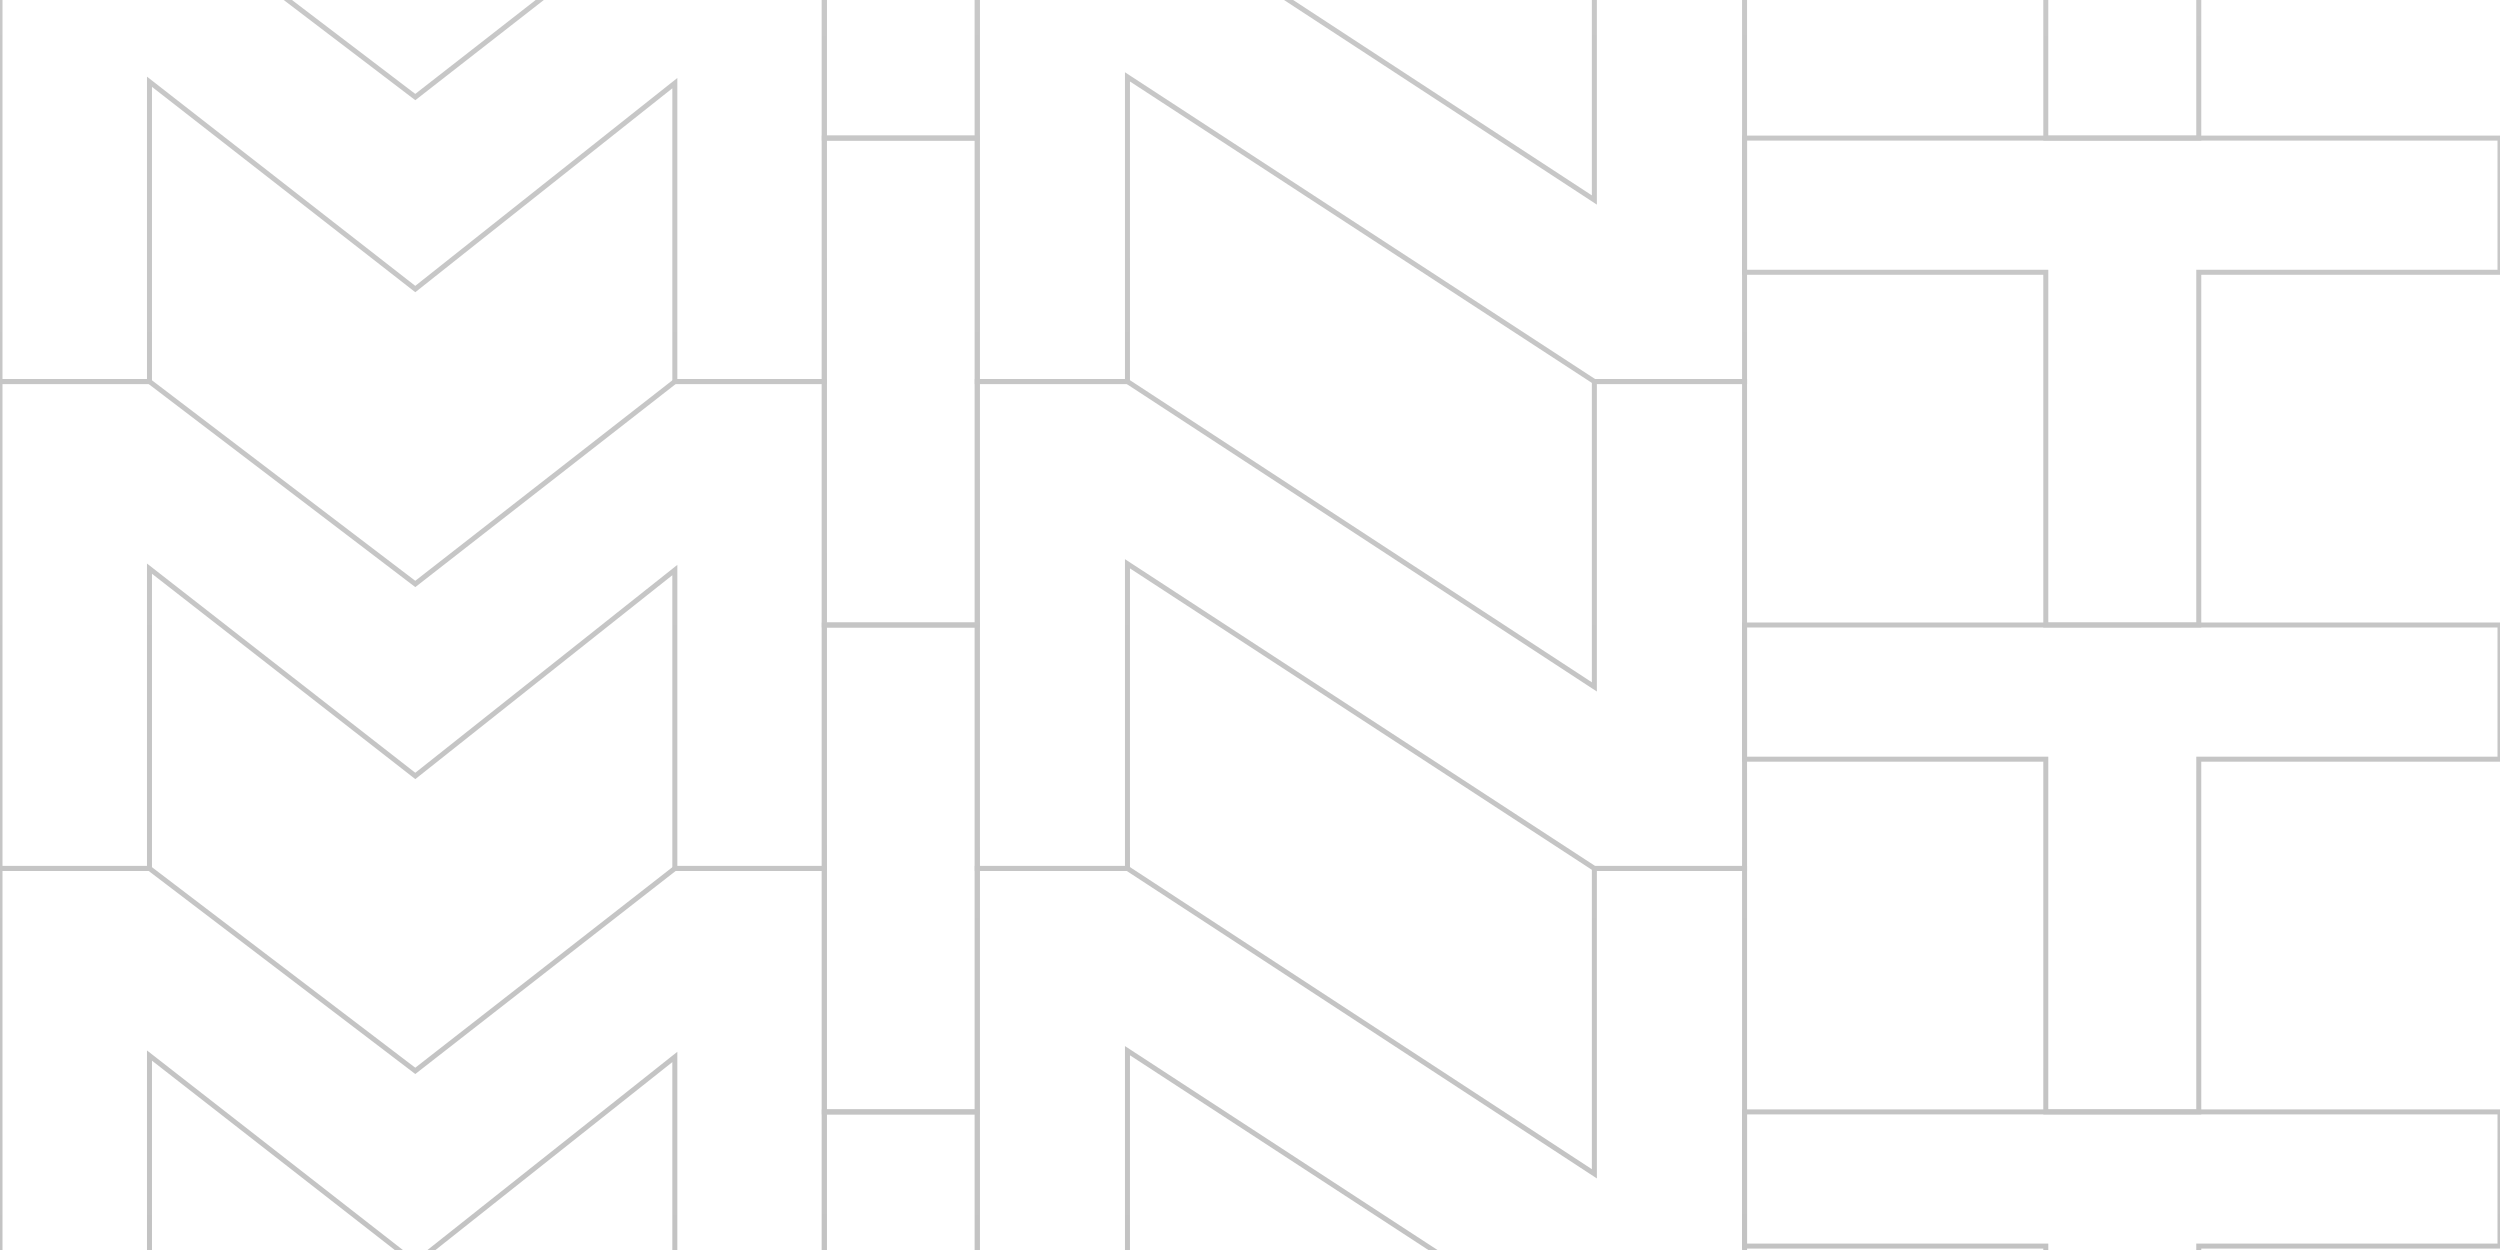
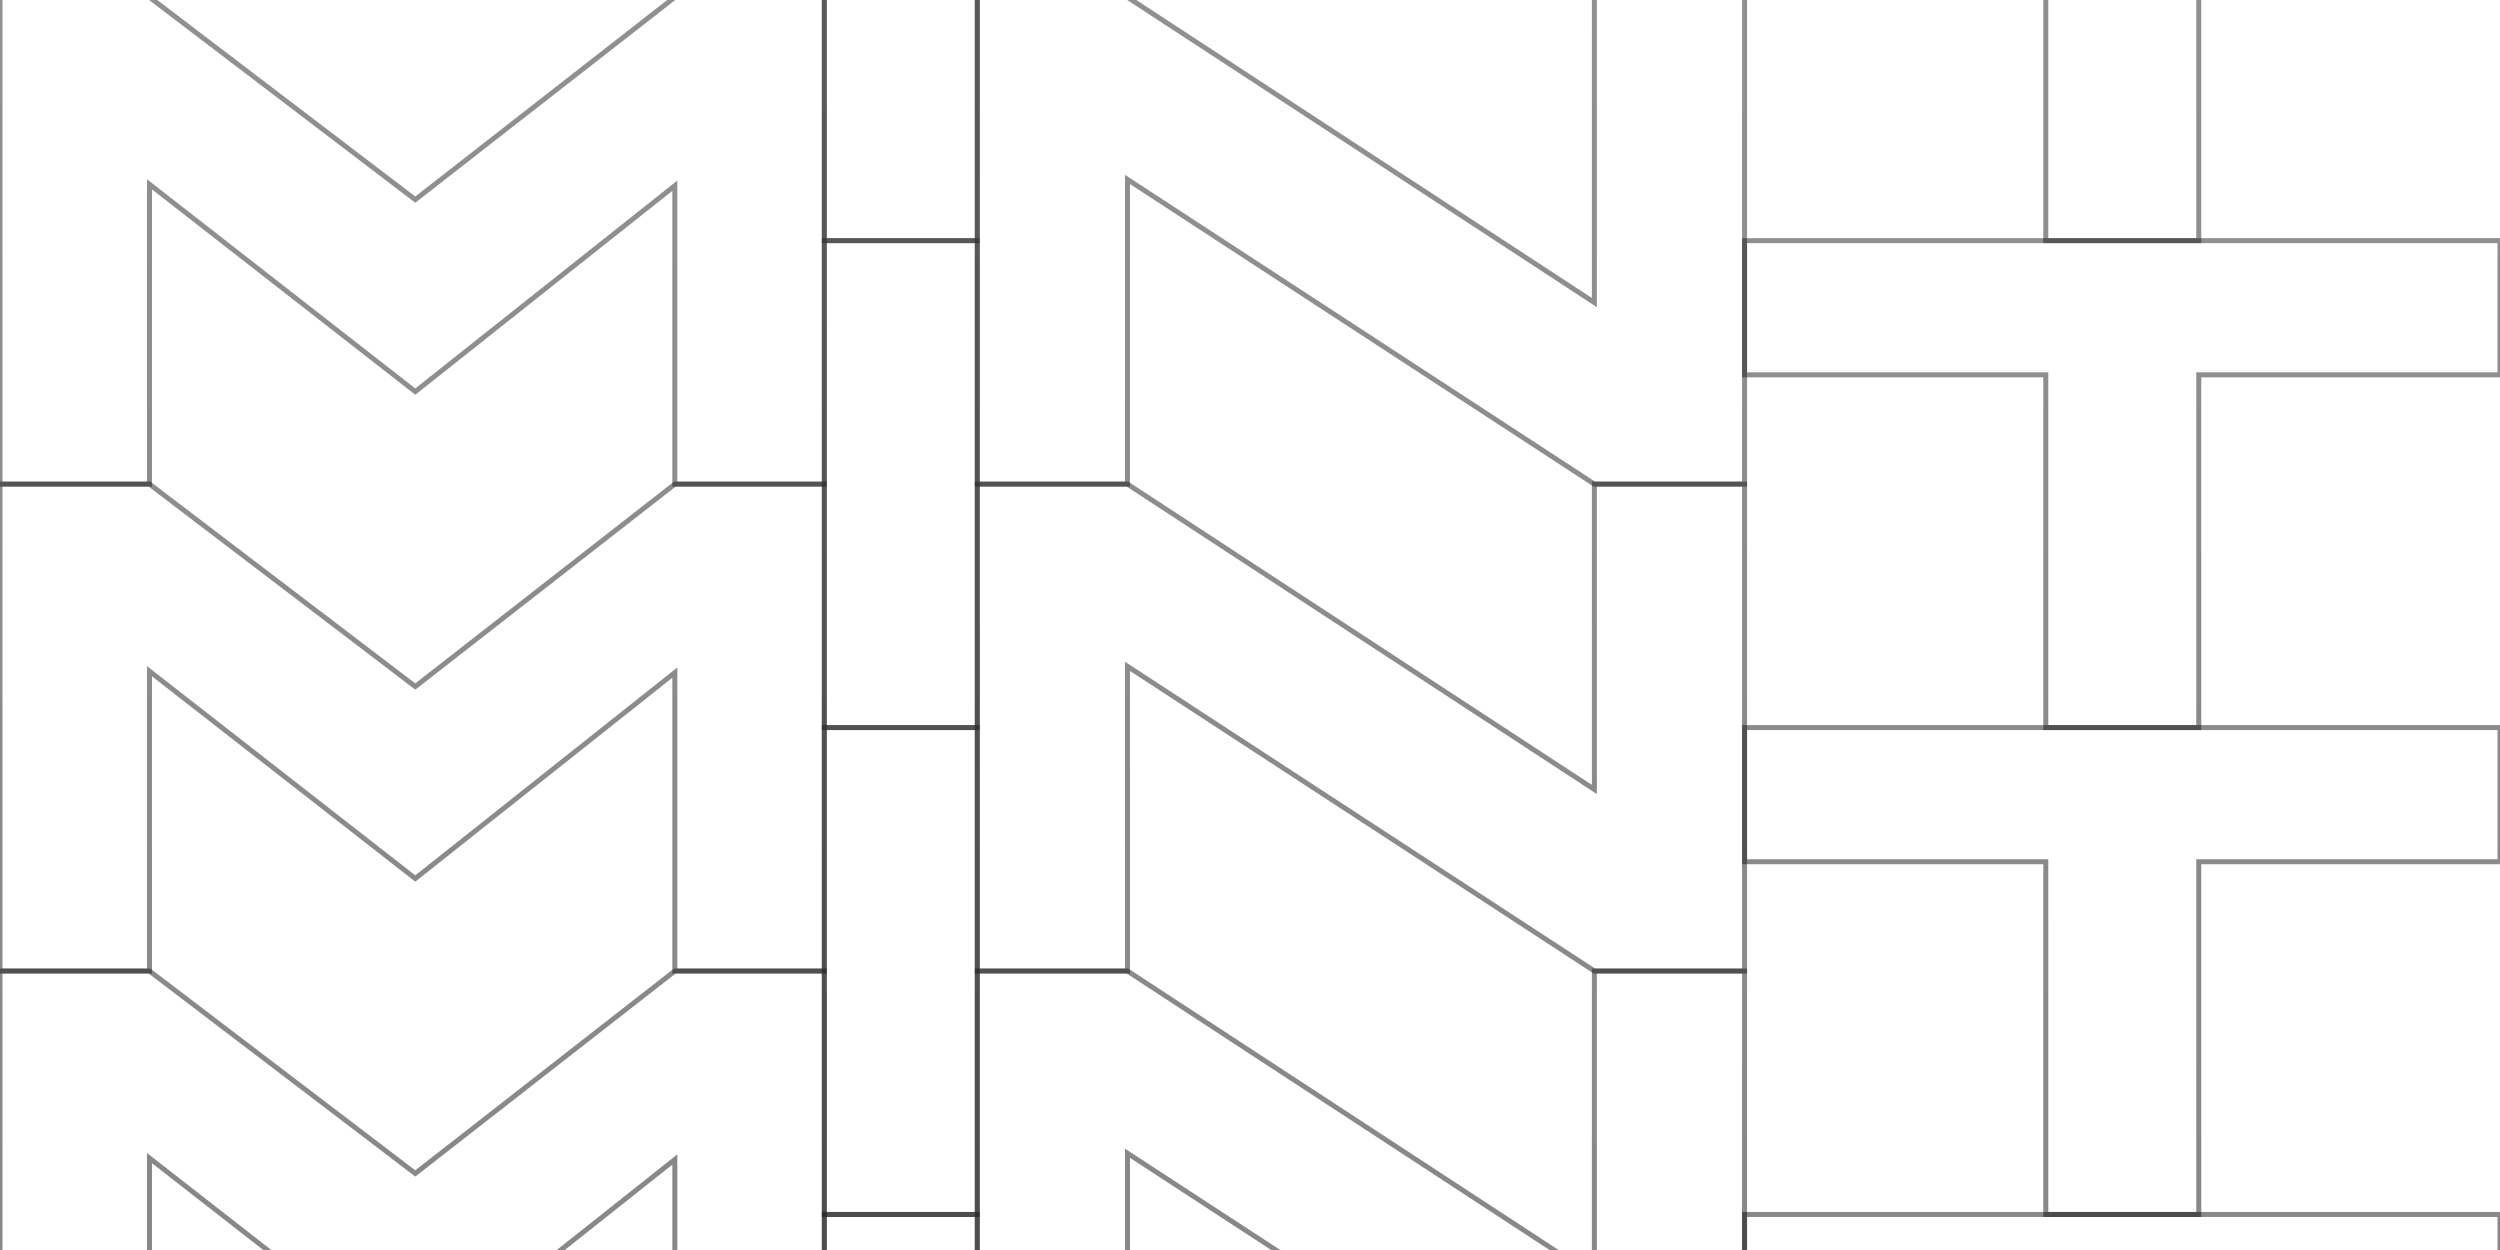
<svg xmlns="http://www.w3.org/2000/svg" width="100%" height="100%" viewBox="0 0 2000 1000" version="1.1" xml:space="preserve" style="fill-rule:evenodd;clip-rule:evenodd;stroke-miterlimit:3;">
-   <g opacity="0.25">
-     <g transform="matrix(2.80023,0,0,2.80023,36.5424,-25.1532)">
+   <g transform="matrix(2.80023,0,0,2.80023,36.5424,56.8923)">
+     <g opacity="0.5">
      <path d="M179.743,-21.116L105.595,36.711L29.658,-21.116L-13.05,-21.116L-13.05,117.988L29.658,117.988L29.658,32.34L105.595,91.558L179.743,32.737L179.743,117.988L222.451,117.988L222.451,-21.116L179.743,-21.116Z" style="fill:none;fill-rule:nonzero;stroke:url(#_Linear1);stroke-width:1.43px;" />
    </g>
-     <g transform="matrix(2.80023,0,0,2.80023,36.5424,364.37)">
+   </g>
+   <g transform="matrix(2.80023,0,0,2.80023,36.5424,446.415)">
+     <g opacity="0.5">
      <path d="M179.743,-21.116L105.595,36.711L29.658,-21.116L-13.05,-21.116L-13.05,117.988L29.658,117.988L29.658,32.34L105.595,91.558L179.743,32.737L179.743,117.988L222.451,117.988L222.451,-21.116L179.743,-21.116Z" style="fill:none;fill-rule:nonzero;stroke:url(#_Linear2);stroke-width:1.43px;" />
    </g>
-     <g transform="matrix(2.80023,0,0,2.80023,36.5424,753.892)">
+   </g>
+   <g transform="matrix(2.80023,0,0,2.80023,36.5424,835.938)">
+     <g opacity="0.5">
      <path d="M179.743,-21.116L105.595,36.711L29.658,-21.116L-13.05,-21.116L-13.05,117.988L29.658,117.988L29.658,32.34L105.595,91.558L179.743,32.737L179.743,117.988L222.451,117.988L222.451,-21.116L179.743,-21.116Z" style="fill:none;fill-rule:nonzero;stroke:url(#_Linear3);stroke-width:1.43px;" />
    </g>
-     <g transform="matrix(2.80023,0,0,2.80023,695.997,-219.915)">
+   </g>
+   <g transform="matrix(2.80023,0,0,2.80023,695.997,-137.869)">
+     <g opacity="0.5">
      <rect x="-13.05" y="-21.116" width="43.701" height="139.104" style="fill:none;fill-rule:nonzero;stroke:url(#_Linear4);stroke-width:1.43px;" />
    </g>
-     <g transform="matrix(2.80023,0,0,2.80023,695.997,169.608)">
+   </g>
+   <g transform="matrix(2.80023,0,0,2.80023,695.997,251.654)">
+     <g opacity="0.5">
      <rect x="-13.05" y="-21.116" width="43.701" height="139.104" style="fill:none;fill-rule:nonzero;stroke:url(#_Linear5);stroke-width:1.43px;" />
    </g>
-     <g transform="matrix(2.80023,0,0,2.80023,695.997,559.131)">
+   </g>
+   <g transform="matrix(2.80023,0,0,2.80023,695.997,641.176)">
+     <g opacity="0.5">
      <rect x="-13.05" y="-21.116" width="43.701" height="139.104" style="fill:none;fill-rule:nonzero;stroke:url(#_Linear6);stroke-width:1.43px;" />
    </g>
-     <g transform="matrix(2.80023,0,0,2.80023,695.997,948.654)">
+   </g>
+   <g transform="matrix(2.80023,0,0,2.80023,695.997,1030.7)">
+     <g opacity="0.5">
      <rect x="-13.05" y="-21.116" width="43.701" height="139.104" style="fill:none;fill-rule:nonzero;stroke:url(#_Linear7);stroke-width:1.43px;" />
    </g>
-     <g transform="matrix(2.80023,0,0,2.80023,818.371,-25.1532)">
+   </g>
+   <g transform="matrix(2.80023,0,0,2.80023,818.371,56.8923)">
+     <g opacity="0.5">
      <path d="M163.246,-21.116L163.246,66.122L29.857,-21.116L-13.05,-21.116L-13.05,117.988L29.857,117.988L29.857,30.949L163.246,117.988L206.153,117.988L206.153,-21.116L163.246,-21.116Z" style="fill:none;fill-rule:nonzero;stroke:url(#_Linear8);stroke-width:1.43px;" />
    </g>
-     <g transform="matrix(2.80023,0,0,2.80023,818.371,364.37)">
+   </g>
+   <g transform="matrix(2.80023,0,0,2.80023,818.371,446.415)">
+     <g opacity="0.5">
      <path d="M163.246,-21.116L163.246,66.122L29.857,-21.116L-13.05,-21.116L-13.05,117.988L29.857,117.988L29.857,30.949L163.246,117.988L206.153,117.988L206.153,-21.116L163.246,-21.116Z" style="fill:none;fill-rule:nonzero;stroke:url(#_Linear9);stroke-width:1.43px;" />
    </g>
-     <g transform="matrix(2.80023,0,0,2.80023,818.371,753.892)">
+   </g>
+   <g transform="matrix(2.80023,0,0,2.80023,818.371,835.938)">
+     <g opacity="0.5">
      <path d="M163.246,-21.116L163.246,66.122L29.857,-21.116L-13.05,-21.116L-13.05,117.988L29.857,117.988L29.857,30.949L163.246,117.988L206.153,117.988L206.153,-21.116L163.246,-21.116Z" style="fill:none;fill-rule:nonzero;stroke:url(#_Linear10);stroke-width:1.43px;" />
    </g>
-     <g transform="matrix(2.80023,0,0,2.80023,1432.19,-219.915)">
+   </g>
+   <g transform="matrix(2.80023,0,0,2.80023,1432.19,-137.869)">
+     <g opacity="0.5">
      <path d="M202.774,-21.116L-13.05,-21.116L-13.05,17.218L73.011,17.218L73.011,117.988L116.713,117.988L116.713,17.218L202.774,17.218L202.774,-21.116Z" style="fill:none;fill-rule:nonzero;stroke:url(#_Linear11);stroke-width:1.43px;" />
    </g>
-     <g transform="matrix(2.80023,0,0,2.80023,1432.19,169.608)">
+   </g>
+   <g transform="matrix(2.80023,0,0,2.80023,1432.19,251.654)">
+     <g opacity="0.5">
      <path d="M202.774,-21.116L-13.05,-21.116L-13.05,17.218L73.011,17.218L73.011,117.988L116.713,117.988L116.713,17.218L202.774,17.218L202.774,-21.116Z" style="fill:none;fill-rule:nonzero;stroke:url(#_Linear12);stroke-width:1.43px;" />
    </g>
-     <g transform="matrix(2.80023,0,0,2.80023,1432.19,559.131)">
+   </g>
+   <g transform="matrix(2.80023,0,0,2.80023,1432.19,641.176)">
+     <g opacity="0.5">
      <path d="M202.774,-21.116L-13.05,-21.116L-13.05,17.218L73.011,17.218L73.011,117.988L116.713,117.988L116.713,17.218L202.774,17.218L202.774,-21.116Z" style="fill:none;fill-rule:nonzero;stroke:url(#_Linear13);stroke-width:1.43px;" />
    </g>
-     <g transform="matrix(2.80023,0,0,2.80023,1432.19,948.654)">
+   </g>
+   <g transform="matrix(2.80023,0,0,2.80023,1432.19,1030.7)">
+     <g opacity="0.5">
      <path d="M202.774,-21.116L-13.05,-21.116L-13.05,17.218L73.011,17.218L73.011,117.988L116.713,117.988L116.713,17.218L202.774,17.218L202.774,-21.116Z" style="fill:none;fill-rule:nonzero;stroke:url(#_Linear14);stroke-width:1.43px;" />
    </g>
  </g>
  <defs>
-     <linearGradient id="_Linear1" x1="0" y1="0" x2="1" y2="0" gradientUnits="userSpaceOnUse" gradientTransform="matrix(2.18669e-14,357.114,-357.114,2.18669e-14,344.064,8.98257)">
+     <linearGradient id="_Linear1" x1="0" y1="0" x2="1" y2="0" gradientUnits="userSpaceOnUse" gradientTransform="matrix(2.18669e-14,357.114,-357.114,2.18669e-14,344.064,-20.317)">
      <stop offset="0" style="stop-color:rgb(34,34,34);stop-opacity:1" />
      <stop offset="1" style="stop-color:rgb(17,17,17);stop-opacity:1" />
    </linearGradient>
-     <linearGradient id="_Linear2" x1="0" y1="0" x2="1" y2="0" gradientUnits="userSpaceOnUse" gradientTransform="matrix(2.18669e-14,357.114,-357.114,2.18669e-14,344.064,-130.121)">
+     <linearGradient id="_Linear2" x1="0" y1="0" x2="1" y2="0" gradientUnits="userSpaceOnUse" gradientTransform="matrix(2.18669e-14,357.114,-357.114,2.18669e-14,344.064,-159.421)">
      <stop offset="0" style="stop-color:rgb(34,34,34);stop-opacity:1" />
      <stop offset="1" style="stop-color:rgb(17,17,17);stop-opacity:1" />
    </linearGradient>
-     <linearGradient id="_Linear3" x1="0" y1="0" x2="1" y2="0" gradientUnits="userSpaceOnUse" gradientTransform="matrix(2.18669e-14,357.114,-357.114,2.18669e-14,344.064,-269.226)">
+     <linearGradient id="_Linear3" x1="0" y1="0" x2="1" y2="0" gradientUnits="userSpaceOnUse" gradientTransform="matrix(2.18669e-14,357.114,-357.114,2.18669e-14,344.064,-298.525)">
      <stop offset="0" style="stop-color:rgb(34,34,34);stop-opacity:1" />
      <stop offset="1" style="stop-color:rgb(17,17,17);stop-opacity:1" />
    </linearGradient>
-     <linearGradient id="_Linear4" x1="0" y1="0" x2="1" y2="0" gradientUnits="userSpaceOnUse" gradientTransform="matrix(2.18669e-14,357.114,-357.114,2.18669e-14,108.564,78.5346)">
+     <linearGradient id="_Linear4" x1="0" y1="0" x2="1" y2="0" gradientUnits="userSpaceOnUse" gradientTransform="matrix(2.18669e-14,357.114,-357.114,2.18669e-14,108.564,49.235)">
      <stop offset="0" style="stop-color:rgb(34,34,34);stop-opacity:1" />
      <stop offset="1" style="stop-color:rgb(17,17,17);stop-opacity:1" />
    </linearGradient>
-     <linearGradient id="_Linear5" x1="0" y1="0" x2="1" y2="0" gradientUnits="userSpaceOnUse" gradientTransform="matrix(2.18669e-14,357.114,-357.114,2.18669e-14,108.564,-60.5695)">
+     <linearGradient id="_Linear5" x1="0" y1="0" x2="1" y2="0" gradientUnits="userSpaceOnUse" gradientTransform="matrix(2.18669e-14,357.114,-357.114,2.18669e-14,108.564,-89.8691)">
      <stop offset="0" style="stop-color:rgb(34,34,34);stop-opacity:1" />
      <stop offset="1" style="stop-color:rgb(17,17,17);stop-opacity:1" />
    </linearGradient>
-     <linearGradient id="_Linear6" x1="0" y1="0" x2="1" y2="0" gradientUnits="userSpaceOnUse" gradientTransform="matrix(2.18669e-14,357.114,-357.114,2.18669e-14,108.564,-199.674)">
+     <linearGradient id="_Linear6" x1="0" y1="0" x2="1" y2="0" gradientUnits="userSpaceOnUse" gradientTransform="matrix(2.18669e-14,357.114,-357.114,2.18669e-14,108.564,-228.973)">
      <stop offset="0" style="stop-color:rgb(34,34,34);stop-opacity:1" />
      <stop offset="1" style="stop-color:rgb(17,17,17);stop-opacity:1" />
    </linearGradient>
-     <linearGradient id="_Linear7" x1="0" y1="0" x2="1" y2="0" gradientUnits="userSpaceOnUse" gradientTransform="matrix(2.18669e-14,357.114,-357.114,2.18669e-14,108.564,-338.778)">
+     <linearGradient id="_Linear7" x1="0" y1="0" x2="1" y2="0" gradientUnits="userSpaceOnUse" gradientTransform="matrix(2.18669e-14,357.114,-357.114,2.18669e-14,108.564,-368.077)">
      <stop offset="0" style="stop-color:rgb(34,34,34);stop-opacity:1" />
      <stop offset="1" style="stop-color:rgb(17,17,17);stop-opacity:1" />
    </linearGradient>
-     <linearGradient id="_Linear8" x1="0" y1="0" x2="1" y2="0" gradientUnits="userSpaceOnUse" gradientTransform="matrix(2.18669e-14,357.114,-357.114,2.18669e-14,64.8624,8.98257)">
+     <linearGradient id="_Linear8" x1="0" y1="0" x2="1" y2="0" gradientUnits="userSpaceOnUse" gradientTransform="matrix(2.18669e-14,357.114,-357.114,2.18669e-14,64.8624,-20.317)">
      <stop offset="0" style="stop-color:rgb(34,34,34);stop-opacity:1" />
      <stop offset="1" style="stop-color:rgb(17,17,17);stop-opacity:1" />
    </linearGradient>
-     <linearGradient id="_Linear9" x1="0" y1="0" x2="1" y2="0" gradientUnits="userSpaceOnUse" gradientTransform="matrix(2.18669e-14,357.114,-357.114,2.18669e-14,64.8624,-130.121)">
+     <linearGradient id="_Linear9" x1="0" y1="0" x2="1" y2="0" gradientUnits="userSpaceOnUse" gradientTransform="matrix(2.18669e-14,357.114,-357.114,2.18669e-14,64.8624,-159.421)">
      <stop offset="0" style="stop-color:rgb(34,34,34);stop-opacity:1" />
      <stop offset="1" style="stop-color:rgb(17,17,17);stop-opacity:1" />
    </linearGradient>
-     <linearGradient id="_Linear10" x1="0" y1="0" x2="1" y2="0" gradientUnits="userSpaceOnUse" gradientTransform="matrix(2.18669e-14,357.114,-357.114,2.18669e-14,64.8624,-269.226)">
+     <linearGradient id="_Linear10" x1="0" y1="0" x2="1" y2="0" gradientUnits="userSpaceOnUse" gradientTransform="matrix(2.18669e-14,357.114,-357.114,2.18669e-14,64.8624,-298.525)">
      <stop offset="0" style="stop-color:rgb(34,34,34);stop-opacity:1" />
      <stop offset="1" style="stop-color:rgb(17,17,17);stop-opacity:1" />
    </linearGradient>
-     <linearGradient id="_Linear11" x1="0" y1="0" x2="1" y2="0" gradientUnits="userSpaceOnUse" gradientTransform="matrix(2.18669e-14,357.114,-357.114,2.18669e-14,-154.34,78.5346)">
+     <linearGradient id="_Linear11" x1="0" y1="0" x2="1" y2="0" gradientUnits="userSpaceOnUse" gradientTransform="matrix(2.18669e-14,357.114,-357.114,2.18669e-14,-154.34,49.235)">
      <stop offset="0" style="stop-color:rgb(34,34,34);stop-opacity:1" />
      <stop offset="1" style="stop-color:rgb(17,17,17);stop-opacity:1" />
    </linearGradient>
-     <linearGradient id="_Linear12" x1="0" y1="0" x2="1" y2="0" gradientUnits="userSpaceOnUse" gradientTransform="matrix(2.18669e-14,357.114,-357.114,2.18669e-14,-154.34,-60.5695)">
+     <linearGradient id="_Linear12" x1="0" y1="0" x2="1" y2="0" gradientUnits="userSpaceOnUse" gradientTransform="matrix(2.18669e-14,357.114,-357.114,2.18669e-14,-154.34,-89.8691)">
      <stop offset="0" style="stop-color:rgb(34,34,34);stop-opacity:1" />
      <stop offset="1" style="stop-color:rgb(17,17,17);stop-opacity:1" />
    </linearGradient>
-     <linearGradient id="_Linear13" x1="0" y1="0" x2="1" y2="0" gradientUnits="userSpaceOnUse" gradientTransform="matrix(2.18669e-14,357.114,-357.114,2.18669e-14,-154.34,-199.674)">
+     <linearGradient id="_Linear13" x1="0" y1="0" x2="1" y2="0" gradientUnits="userSpaceOnUse" gradientTransform="matrix(2.18669e-14,357.114,-357.114,2.18669e-14,-154.34,-228.973)">
      <stop offset="0" style="stop-color:rgb(34,34,34);stop-opacity:1" />
      <stop offset="1" style="stop-color:rgb(17,17,17);stop-opacity:1" />
    </linearGradient>
-     <linearGradient id="_Linear14" x1="0" y1="0" x2="1" y2="0" gradientUnits="userSpaceOnUse" gradientTransform="matrix(2.18669e-14,357.114,-357.114,2.18669e-14,-154.34,-338.778)">
+     <linearGradient id="_Linear14" x1="0" y1="0" x2="1" y2="0" gradientUnits="userSpaceOnUse" gradientTransform="matrix(2.18669e-14,357.114,-357.114,2.18669e-14,-154.34,-368.077)">
      <stop offset="0" style="stop-color:rgb(34,34,34);stop-opacity:1" />
      <stop offset="1" style="stop-color:rgb(17,17,17);stop-opacity:1" />
    </linearGradient>
  </defs>
</svg>
